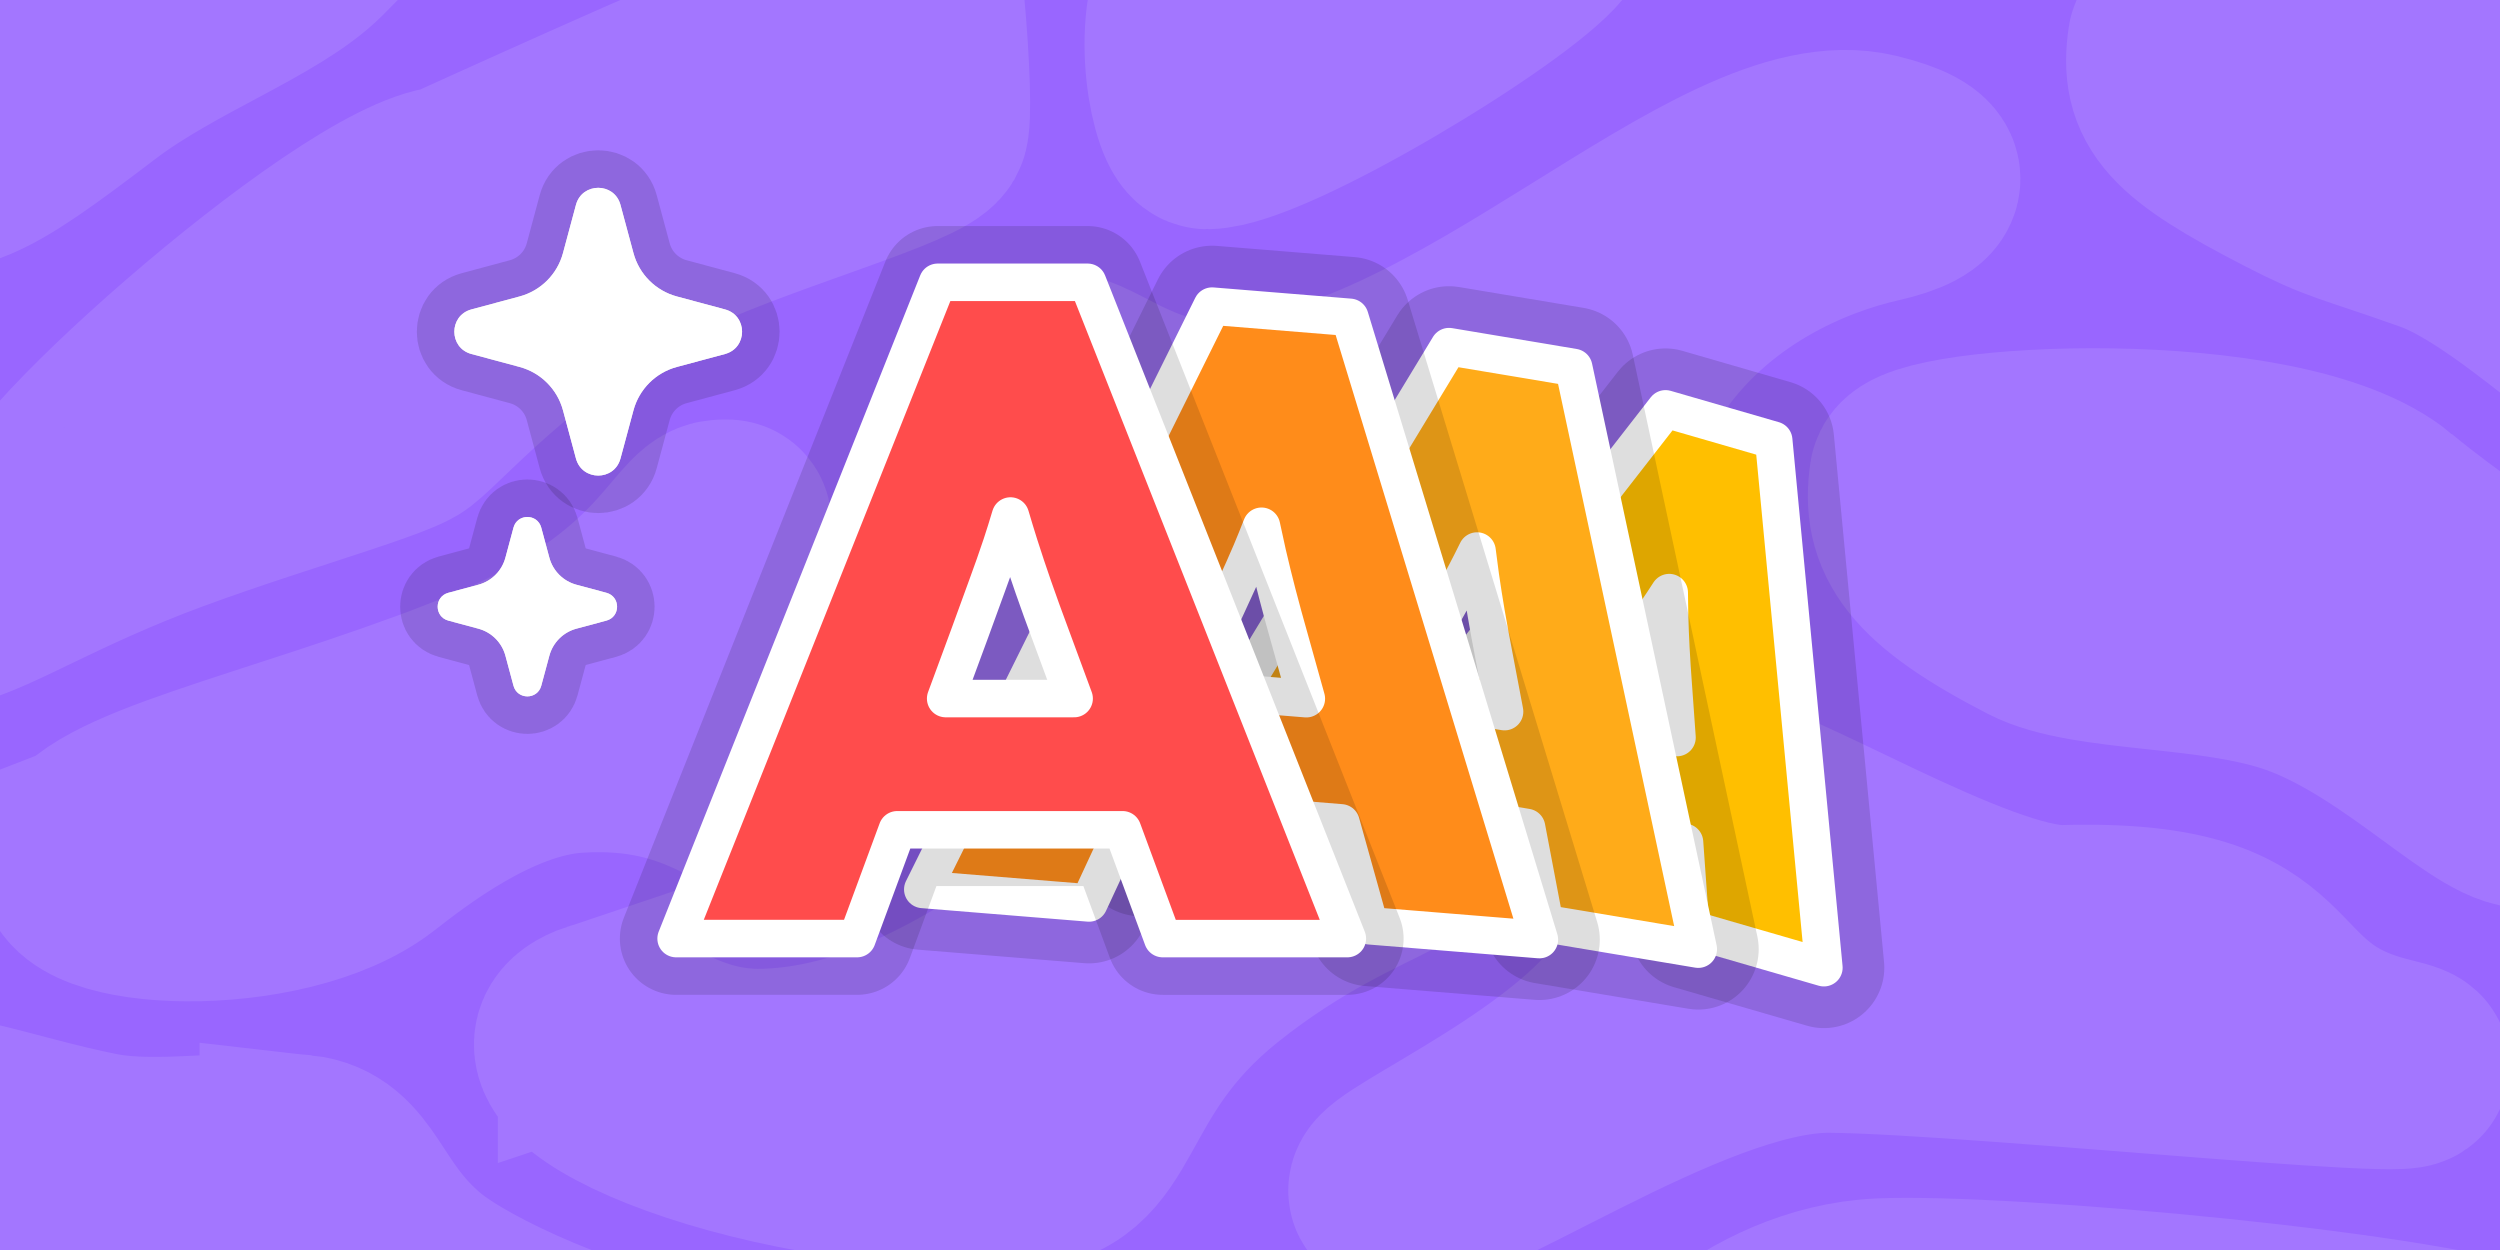
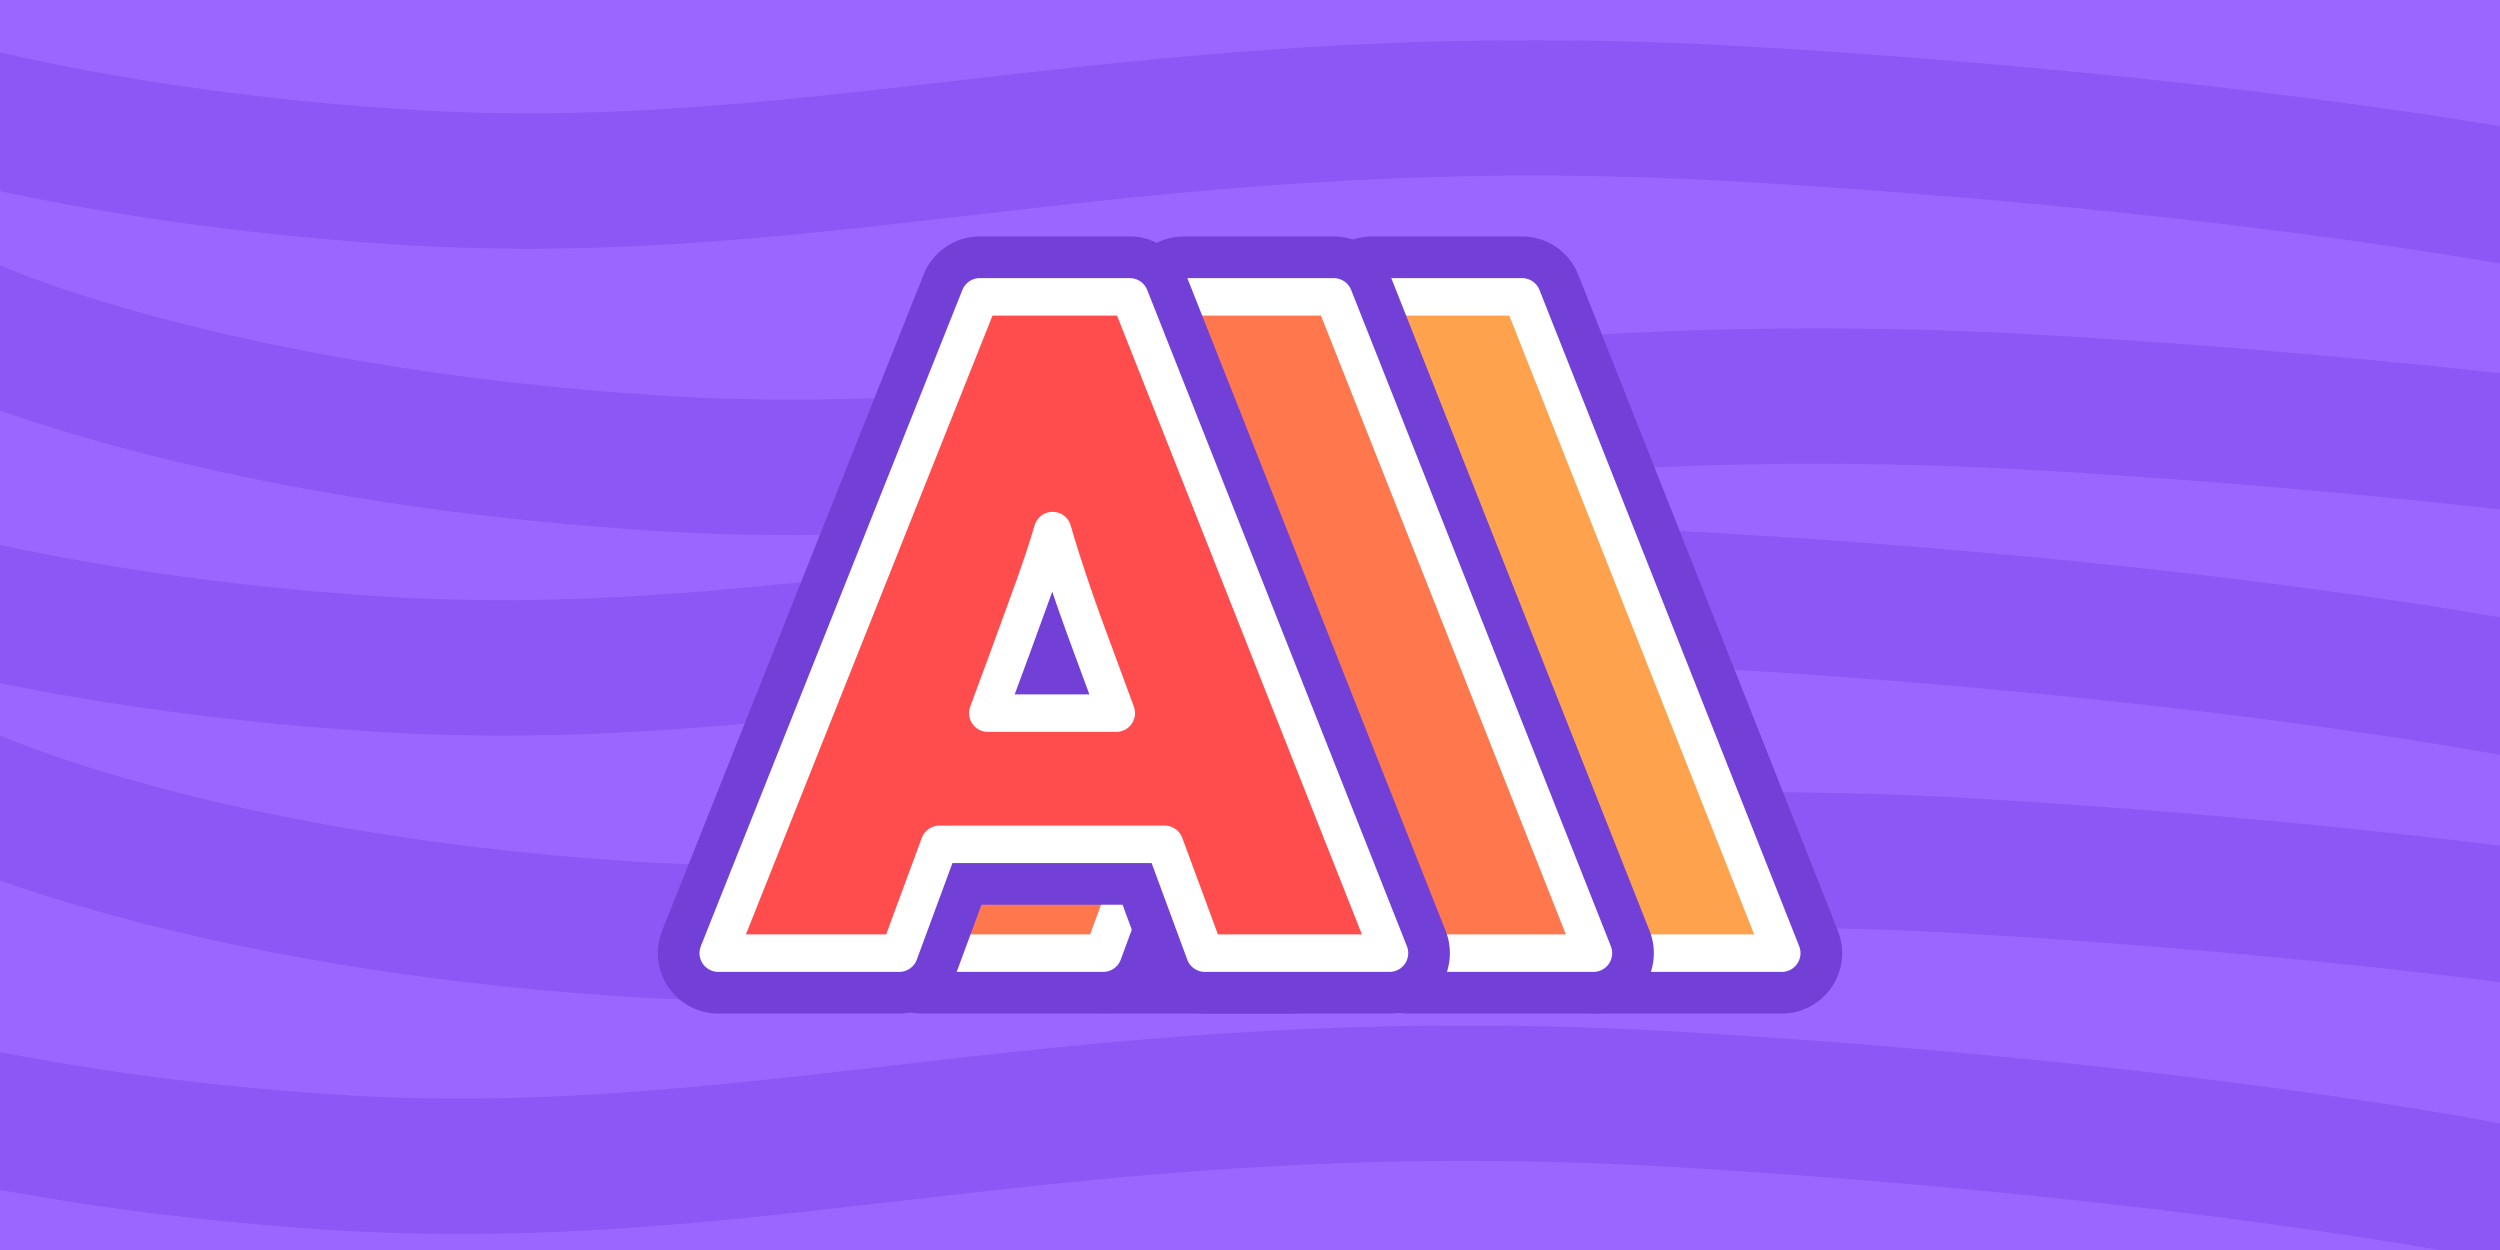
- <svg xmlns="http://www.w3.org/2000/svg" version="1.1" width="600" height="300" viewBox="0,0,600,300">
-   <defs>
-     <clipPath id="clip-1">
-       <path d="M0,0h600v300h-600z" fill="none" fill-rule="nonzero" stroke="none" stroke-width="1" stroke-linecap="butt" stroke-linejoin="miter" />
-     </clipPath>
-     <clipPath id="clip-2">
-       <path d="M0,0h600v300h-600z" fill="none" fill-rule="nonzero" stroke="none" stroke-width="1" stroke-linecap="square" stroke-linejoin="miter" />
-     </clipPath>
-   </defs>
-   <g clip-path="url(#clip-2)" data-paper-data="{&quot;isPaintingLayer&quot;:true}" stroke-miterlimit="10" stroke-dasharray="" stroke-dashoffset="0" style="mix-blend-mode: normal">
-     <path d="M0,300v-300h600v300z" fill="#9966ff" fill-rule="nonzero" stroke="none" stroke-width="1" stroke-linecap="butt" stroke-linejoin="miter" />
-     <path d="M178.753,13.923c17.293,-2.817 29.916,-48.562 37.291,-43.024c4.306,3.234 8.405,56.641 6.426,60.029c-2.86,4.896 -37.431,14.322 -61.058,24.988c-34.68,15.655 -56.52,41.203 -63.329,46.468c-4.902,3.791 -42.359,13.835 -67.507,24.171c-24.988,10.269 -35.645,18.036 -47.427,19.88c-5.432,0.85 29.807,-19.496 27.177,-20.066c-11.26,-2.439 74.298,-79.579 97.757,-81.534c0,0 66.355,-30.208 70.67,-30.911z" fill="none" fill-rule="nonzero" stroke="#a376ff" stroke-width="48.5" stroke-linecap="round" stroke-linejoin="miter" />
-     <path d="M112.908,167.069c48.055,-18.576 52.686,-41.473 59.842,-42.069c6.075,-0.506 -1.155,0.722 3.157,21.003c1.86,12.453 6.599,23.598 11.189,31.053c4.302,6.988 8.778,10.552 1.818,14.203c-8.448,4.431 -17.994,-12.947 -50.817,-10.798c-20.451,1.339 -41.238,17.905 -48.846,23.789c-21.634,16.73 -73.421,14.212 -70,1.75c3.421,-12.462 45.602,-20.355 93.658,-38.931z" fill="none" fill-rule="nonzero" stroke="#a376ff" stroke-width="48.5" stroke-linecap="round" stroke-linejoin="miter" />
-     <path d="M143.732,245.445c6.626,-2.216 18.163,11.906 39.748,11.311c58.219,-1.605 103.161,-68.512 139.405,-59.782c32.571,7.845 4.827,5.21 -31.406,34.24c-31.116,24.931 -24.382,48.657 -47.445,49.051c-66.965,1.145 -124.799,-26.629 -100.302,-34.821z" fill="none" fill-rule="nonzero" stroke="#a376ff" stroke-width="48.5" stroke-linecap="round" stroke-linejoin="miter" />
-     <path d="M253.232,89.945c6.626,-2.216 18.163,11.906 39.748,11.311c58.219,-1.605 120.161,-73.012 156.405,-64.282c15.237,3.67 14.563,8.354 0.695,11.493c-15.778,3.571 -41.444,13.872 -57.501,38.448c-17.476,26.748 1.518,49.957 -21.545,50.351c-10.172,0.174 -23.662,-9.382 -59.863,-9.646c-35.217,-0.257 -52.869,23.993 -65.089,20.241c-12.219,-3.752 -7.263,-53.097 7.15,-57.916z" fill="none" fill-rule="nonzero" stroke="#a376ff" stroke-width="48.5" stroke-linecap="round" stroke-linejoin="miter" />
-     <path d="M414.232,191.945c6.626,-2.216 59.663,30.906 81.248,30.311c58.219,-1.605 41.161,22.988 77.405,31.718c32.571,7.845 -97.513,-6.09 -133.714,-6.354c-35.217,-0.257 -92.869,42.493 -105.089,38.741c-6.788,-2.084 41.073,-21.421 58.522,-45.301c16.346,-22.371 15.221,-46.973 21.628,-49.115z" fill="none" fill-rule="nonzero" stroke="#a376ff" stroke-width="48.5" stroke-linecap="round" stroke-linejoin="miter" />
-     <path d="M572.922,122.795c25.42,21.118 53.783,33.121 30.157,43.786c-4.472,2.019 7.63,26.094 4.604,26.96c-8.64,2.472 -30.47,-22.623 -55.717,-31.616c-20.685,-7.368 -50.55,-5.337 -63.815,-12.175c-26.38,-13.599 -31.58,-22.234 -29.657,-35.216c1.139,-7.692 89.01,-12.858 114.43,8.261z" fill="none" fill-rule="nonzero" stroke="#a376ff" stroke-width="48.5" stroke-linecap="round" stroke-linejoin="miter" />
-     <path d="M370.981,-15.831c-9.576,11.795 -66.86,46.343 -81.259,46.592c-3.564,0.062 -8.94,-24.758 -1.294,-37.46c17.065,-28.35 48.963,-19.244 64.426,-24.261c15.463,-5.017 23.552,8.447 18.127,15.129z" fill="none" fill-rule="nonzero" stroke="#a376ff" stroke-width="48.5" stroke-linecap="round" stroke-linejoin="miter" />
-     <path d="M644.679,58.682c-6.384,2.882 8.168,38.628 3.115,39.069c-8.595,0.75 -41.961,-34.478 -63.429,-42.126c-20.685,-7.368 -21.35,-6.537 -34.615,-13.375c-26.38,-13.599 -31.18,-19.234 -29.257,-32.216c1.139,-7.692 71.61,-1.058 97.03,20.061c0,0 27.494,28.434 27.157,28.587z" fill="none" fill-rule="nonzero" stroke="#a376ff" stroke-width="48.5" stroke-linecap="round" stroke-linejoin="miter" />
-     <path d="M-13.765,-10.417c17.809,-27.838 103.102,-49.591 106.522,-42.608c5.772,11.786 2.91,18.611 -18.097,39.577c-10.563,10.543 -34.594,19.006 -52.065,32.305c-28.795,21.919 -33.011,23.783 -51.801,21.601c-25.749,-2.99 -2.368,-23.037 15.442,-50.875z" data-paper-data="{&quot;index&quot;:null}" fill="none" fill-rule="nonzero" stroke="#a376ff" stroke-width="48.5" stroke-linecap="round" stroke-linejoin="miter" />
-     <path d="M72.134,277.369c12.63,1.41 12.393,14.746 27.6,27.54c10.967,9.227 42.836,23.666 67.218,27.133c33.169,4.716 -147.4,-23.552 -183.463,-20.376c-35.082,3.089 -31.668,-40.043 -15.16,-44.025c13.999,-3.377 33.127,4.826 55.094,9.153c14.973,2.949 34.014,-1.065 48.711,0.576z" fill="none" fill-rule="nonzero" stroke="#a376ff" stroke-width="48.5" stroke-linecap="round" stroke-linejoin="miter" />
-     <g fill-rule="evenodd" stroke-linecap="butt">
-       <path d="M400.615,142.227c-1.006,1.567 -2.011,3.083 -3.014,4.546c-1.415,2.052 -2.94,4.187 -4.575,6.404c-1.81,2.458 -3.612,4.923 -5.404,7.394l-7.375,10.001l22.234,6.44l-0.889,-12.394c-0.229,-2.983 -0.423,-5.968 -0.583,-8.956c-0.141,-2.663 -0.247,-5.327 -0.319,-7.993c-0.044,-1.813 -0.069,-3.627 -0.075,-5.441zM425.685,105.646l12.048,126.601l-31.954,-9.256l-1.495,-20.842l-38.998,-11.296l-12.402,16.816l-31.32,-9.072l78.162,-100.471z" fill="none" stroke="none" stroke-width="1" stroke-linejoin="miter" />
-       <path d="M400.615,142.227c-1.006,1.567 -2.011,3.083 -3.014,4.546c-1.415,2.052 -2.94,4.187 -4.575,6.404c-1.81,2.458 -3.612,4.923 -5.404,7.394l-7.375,10.001l22.234,6.44l-0.889,-12.394c-0.229,-2.983 -0.423,-5.968 -0.583,-8.956c-0.141,-2.663 -0.247,-5.327 -0.319,-7.993c-0.044,-1.813 -0.069,-3.627 -0.075,-5.441zM425.685,105.646l12.048,126.601l-31.954,-9.256l-1.495,-20.842l-38.998,-11.296l-12.402,16.816l-31.32,-9.072l78.162,-100.471z" fill="#9966ff" stroke-opacity="0.129" stroke="#000000" stroke-width="29" stroke-linejoin="round" />
-       <path d="M400.615,142.227c-1.006,1.567 -2.011,3.083 -3.014,4.546c-1.415,2.052 -2.94,4.187 -4.575,6.404c-1.81,2.458 -3.612,4.923 -5.404,7.394l-7.375,10.001l22.234,6.44l-0.889,-12.394c-0.229,-2.983 -0.423,-5.968 -0.583,-8.956c-0.141,-2.663 -0.247,-5.327 -0.319,-7.993c-0.044,-1.813 -0.069,-3.627 -0.075,-5.441zM425.685,105.646l12.048,126.601l-31.954,-9.256l-1.495,-20.842l-38.998,-11.296l-12.402,16.816l-31.32,-9.072l78.162,-100.471z" fill="none" stroke="none" stroke-width="1" stroke-linejoin="miter" />
-       <path d="M400.615,142.227c-1.006,1.567 -2.011,3.083 -3.014,4.546c-1.415,2.052 -2.94,4.187 -4.575,6.404c-1.81,2.458 -3.612,4.923 -5.404,7.394l-7.375,10.001l22.234,6.44l-0.889,-12.394c-0.229,-2.983 -0.423,-5.968 -0.583,-8.956c-0.141,-2.663 -0.247,-5.327 -0.319,-7.993c-0.044,-1.813 -0.069,-3.627 -0.075,-5.441zM425.685,105.646l12.048,126.601l-31.954,-9.256l-1.495,-20.842l-38.998,-11.296l-12.402,16.816l-31.32,-9.072l78.162,-100.471z" fill="#ffbf00" stroke="#ffffff" stroke-width="9" stroke-linejoin="round" />
-     </g>
-     <g fill-rule="evenodd" stroke-linecap="butt">
-       <path d="M354.494,132.248c-0.918,1.878 -1.841,3.7 -2.77,5.461c-1.311,2.472 -2.734,5.051 -4.268,7.735c-1.699,2.976 -3.387,5.958 -5.064,8.947l-6.923,12.11l25.629,4.29l-2.603,-13.705c-0.643,-3.296 -1.248,-6.6 -1.815,-9.91c-0.504,-2.951 -0.969,-5.908 -1.395,-8.871c-0.284,-2.016 -0.548,-4.035 -0.791,-6.057zM377.692,88.199l29.895,139.598l-36.834,-6.165l-4.377,-23.045l-44.953,-7.524l-11.643,20.363l-36.102,-6.043l74.089,-122.192z" fill="none" stroke="none" stroke-width="1" stroke-linejoin="miter" />
-       <path d="M354.494,132.248c-0.918,1.878 -1.841,3.7 -2.77,5.461c-1.311,2.472 -2.734,5.051 -4.268,7.735c-1.699,2.976 -3.387,5.958 -5.064,8.947l-6.923,12.11l25.629,4.29l-2.603,-13.705c-0.643,-3.296 -1.248,-6.6 -1.815,-9.91c-0.504,-2.951 -0.969,-5.908 -1.395,-8.871c-0.284,-2.016 -0.548,-4.035 -0.791,-6.057zM377.692,88.199l29.895,139.598l-36.834,-6.165l-4.377,-23.045l-44.953,-7.524l-11.643,20.363l-36.102,-6.043l74.089,-122.192z" fill="#9966ff" stroke-opacity="0.129" stroke="#000000" stroke-width="29" stroke-linejoin="round" />
-       <path d="M354.494,132.248c-0.918,1.878 -1.841,3.7 -2.77,5.461c-1.311,2.472 -2.734,5.051 -4.268,7.735c-1.699,2.976 -3.387,5.958 -5.064,8.947l-6.923,12.11l25.629,4.29l-2.603,-13.705c-0.643,-3.296 -1.248,-6.6 -1.815,-9.91c-0.504,-2.951 -0.969,-5.908 -1.395,-8.871c-0.284,-2.016 -0.548,-4.035 -0.791,-6.057zM377.692,88.199l29.895,139.598l-36.834,-6.165l-4.377,-23.045l-44.953,-7.524l-11.643,20.363l-36.102,-6.043l74.089,-122.192z" fill="none" stroke="none" stroke-width="1" stroke-linejoin="miter" />
-       <path d="M354.494,132.248c-0.918,1.878 -1.841,3.7 -2.77,5.461c-1.311,2.472 -2.734,5.051 -4.268,7.735c-1.699,2.976 -3.387,5.958 -5.064,8.947l-6.923,12.11l25.629,4.29l-2.603,-13.705c-0.643,-3.296 -1.248,-6.6 -1.815,-9.91c-0.504,-2.951 -0.969,-5.908 -1.395,-8.871c-0.284,-2.016 -0.548,-4.035 -0.791,-6.057zM377.692,88.199l29.895,139.598l-36.834,-6.165l-4.377,-23.045l-44.953,-7.524l-11.643,20.363l-36.102,-6.043l74.089,-122.192z" fill="#ffab19" stroke="#ffffff" stroke-width="9" stroke-linejoin="round" />
-     </g>
-     <g fill-rule="evenodd" stroke-linecap="butt">
-       <path d="M302.762,126.302c-0.826,2.132 -1.664,4.201 -2.513,6.206c-1.2,2.815 -2.512,5.756 -3.935,8.823c-1.576,3.4 -3.14,6.805 -4.692,10.217l-6.424,13.835l28.323,2.304l-4.103,-14.692c-1.005,-3.532 -1.97,-7.076 -2.894,-10.63c-0.822,-3.169 -1.602,-6.348 -2.34,-9.537c-0.496,-2.171 -0.97,-4.346 -1.422,-6.526zM323.965,76.161l45.484,149.342l-40.704,-3.312l-6.901,-24.705l-49.677,-4.042l-10.803,23.264l-39.896,-3.246l69.429,-139.992z" fill="none" stroke="none" stroke-width="1" stroke-linejoin="miter" />
-       <path d="M302.762,126.302c-0.826,2.132 -1.664,4.201 -2.513,6.206c-1.2,2.815 -2.512,5.756 -3.935,8.823c-1.576,3.4 -3.14,6.805 -4.692,10.217l-6.424,13.835l28.323,2.304l-4.103,-14.692c-1.005,-3.532 -1.97,-7.076 -2.894,-10.63c-0.822,-3.169 -1.602,-6.348 -2.34,-9.537c-0.496,-2.171 -0.97,-4.346 -1.422,-6.526zM323.965,76.161l45.484,149.342l-40.704,-3.312l-6.901,-24.705l-49.677,-4.042l-10.803,23.264l-39.896,-3.246l69.429,-139.992z" fill="#9966ff" stroke-opacity="0.129" stroke="#000000" stroke-width="29" stroke-linejoin="round" />
-       <path d="M302.762,126.302c-0.826,2.132 -1.664,4.201 -2.513,6.206c-1.2,2.815 -2.512,5.756 -3.935,8.823c-1.576,3.4 -3.14,6.805 -4.692,10.217l-6.424,13.835l28.323,2.304l-4.103,-14.692c-1.005,-3.532 -1.97,-7.076 -2.894,-10.63c-0.822,-3.169 -1.602,-6.348 -2.34,-9.537c-0.496,-2.171 -0.97,-4.346 -1.422,-6.526zM323.965,76.161l45.484,149.342l-40.704,-3.312l-6.901,-24.705l-49.677,-4.042l-10.803,23.264l-39.896,-3.246l69.429,-139.992z" fill="none" stroke="none" stroke-width="1" stroke-linejoin="miter" />
-       <path d="M302.762,126.302c-0.826,2.132 -1.664,4.201 -2.513,6.206c-1.2,2.815 -2.512,5.756 -3.935,8.823c-1.576,3.4 -3.14,6.805 -4.692,10.217l-6.424,13.835l28.323,2.304l-4.103,-14.692c-1.005,-3.532 -1.97,-7.076 -2.894,-10.63c-0.822,-3.169 -1.602,-6.348 -2.34,-9.537c-0.496,-2.171 -0.97,-4.346 -1.422,-6.526zM323.965,76.161l45.484,149.342l-40.704,-3.312l-6.901,-24.705l-49.677,-4.042l-10.803,23.264l-39.896,-3.246l69.429,-139.992z" fill="#ff8c1a" stroke="#ffffff" stroke-width="9" stroke-linejoin="round" />
-     </g>
-     <g fill-rule="evenodd" stroke-linecap="butt">
-       <path d="M242.515,123.845c-0.706,2.378 -1.43,4.69 -2.172,6.933c-1.05,3.15 -2.21,6.446 -3.479,9.888c-1.27,3.442 -2.66,7.263 -4.175,11.462l-5.73,15.528h30.833l-5.73,-15.528c-1.398,-3.732 -2.753,-7.479 -4.065,-11.242c-1.167,-3.355 -2.29,-6.724 -3.369,-10.108c-0.728,-2.304 -1.433,-4.615 -2.113,-6.933zM261.035,67.753l62.328,157.508h-44.311l-9.637,-26.111h-54.079l-9.636,26.11h-43.433l62.769,-157.507z" fill="none" stroke="none" stroke-width="1" stroke-linejoin="miter" />
-       <path d="M242.515,123.845c-0.706,2.378 -1.43,4.69 -2.172,6.933c-1.05,3.15 -2.21,6.446 -3.479,9.888c-1.27,3.442 -2.66,7.263 -4.175,11.462l-5.73,15.528h30.833l-5.73,-15.528c-1.398,-3.732 -2.753,-7.479 -4.065,-11.242c-1.167,-3.355 -2.29,-6.724 -3.369,-10.108c-0.728,-2.304 -1.433,-4.615 -2.113,-6.933zM261.035,67.753l62.328,157.508h-44.311l-9.637,-26.111h-54.079l-9.636,26.11h-43.433l62.769,-157.507z" fill="#9966ff" stroke-opacity="0.129" stroke="#000000" stroke-width="27" stroke-linejoin="round" />
-       <path d="M242.515,123.845c-0.706,2.378 -1.43,4.69 -2.172,6.933c-1.05,3.15 -2.21,6.446 -3.479,9.888c-1.27,3.442 -2.66,7.263 -4.175,11.462l-5.73,15.528h30.833l-5.73,-15.528c-1.398,-3.732 -2.753,-7.479 -4.065,-11.242c-1.167,-3.355 -2.29,-6.724 -3.369,-10.108c-0.728,-2.304 -1.433,-4.615 -2.113,-6.933zM261.035,67.753l62.328,157.508h-44.311l-9.636,-26.111h-54.08l-9.636,26.11h-43.433l62.769,-157.507z" fill="none" stroke="none" stroke-width="1" stroke-linejoin="miter" />
-       <path d="M242.515,123.845c-0.706,2.378 -1.43,4.69 -2.172,6.933c-1.05,3.15 -2.21,6.446 -3.479,9.888c-1.27,3.442 -2.66,7.263 -4.175,11.462l-5.73,15.528h30.833l-5.73,-15.528c-1.398,-3.732 -2.753,-7.479 -4.065,-11.242c-1.167,-3.355 -2.29,-6.724 -3.369,-10.108c-0.728,-2.304 -1.433,-4.615 -2.113,-6.933zM261.035,67.753l62.328,157.508h-44.311l-9.636,-26.111h-54.08l-9.636,26.11h-43.433l62.769,-157.507z" fill="#ff4c4c" stroke="#ffffff" stroke-width="9" stroke-linejoin="round" />
-     </g>
-     <g fill="#ffffff" fill-rule="evenodd" stroke-linecap="butt" stroke-linejoin="miter">
-       <path d="M124.697,71.15c5.084,-1.364 9.055,-5.335 10.418,-10.418l3.108,-11.558c1.476,-5.465 9.228,-5.465 10.694,0l3.116,11.557c1.363,5.082 5.33,9.053 10.411,10.419l11.558,3.108c5.465,1.476 5.465,9.228 0,10.703l-11.557,3.108c-5.078,1.366 -9.044,5.332 -10.411,10.41l-3.116,11.559c-1.468,5.465 -9.22,5.465 -10.695,0l-3.108,-11.557c-1.367,-5.08 -5.337,-9.048 -10.418,-10.411l-11.559,-3.108c-5.464,-1.476 -5.464,-9.228 0,-10.703z" stroke-opacity="0.129" stroke="#000000" stroke-width="18" />
-       <path d="M124.697,71.15c5.084,-1.364 9.055,-5.335 10.418,-10.418l3.108,-11.558c1.476,-5.465 9.228,-5.465 10.694,0l3.116,11.557c1.363,5.082 5.33,9.053 10.411,10.419l11.558,3.108c5.465,1.476 5.465,9.228 0,10.703l-11.557,3.108c-5.078,1.366 -9.044,5.332 -10.411,10.41l-3.116,11.559c-1.468,5.465 -9.22,5.465 -10.695,0l-3.108,-11.557c-1.367,-5.08 -5.337,-9.048 -10.418,-10.411l-11.559,-3.108c-5.464,-1.476 -5.464,-9.228 0,-10.703z" stroke="none" stroke-width="1" />
-     </g>
-     <g fill="#ffffff" fill-rule="evenodd" stroke-linecap="butt" stroke-linejoin="miter">
-       <path d="M114.802,140.333c3.17,-0.85 5.646,-3.326 6.496,-6.496l1.938,-7.207c0.92,-3.407 5.754,-3.407 6.668,0l1.943,7.206c0.85,3.169 3.323,5.644 6.491,6.497l7.207,1.938c3.407,0.92 3.407,5.754 0,6.673l-7.206,1.938c-3.166,0.852 -5.639,3.325 -6.491,6.491l-1.943,7.207c-0.916,3.407 -5.749,3.407 -6.669,0l-1.938,-7.206c-0.852,-3.168 -3.328,-5.641 -6.496,-6.491l-7.207,-1.938c-3.407,-0.92 -3.407,-5.754 0,-6.673z" stroke-opacity="0.129" stroke="#000000" stroke-width="18" />
-       <path d="M114.802,140.333c3.17,-0.85 5.646,-3.326 6.496,-6.496l1.938,-7.207c0.92,-3.407 5.754,-3.407 6.668,0l1.943,7.206c0.85,3.169 3.323,5.644 6.491,6.497l7.207,1.938c3.407,0.92 3.407,5.754 0,6.673l-7.206,1.938c-3.166,0.852 -5.639,3.325 -6.491,6.491l-1.943,7.207c-0.916,3.407 -5.749,3.407 -6.669,0l-1.938,-7.206c-0.852,-3.168 -3.328,-5.641 -6.496,-6.491l-7.207,-1.938c-3.407,-0.92 -3.407,-5.754 0,-6.673z" stroke="none" stroke-width="1" />
-     </g>
-     <path d="M548.671,326.509c-13.846,12.888 -14.347,10.884 -50.53,10.282c-21.955,-0.366 -31.328,4.051 -46.084,1.814c-29.344,-4.448 -50.693,16.749 -53.024,3.834c-0.535,-2.965 21.662,-29.223 52.361,-30.584c29.172,-1.293 134.871,8.221 155.544,17.569c13.716,6.202 -53.631,-7.229 -58.266,-2.915z" fill="none" fill-rule="nonzero" stroke="#a376ff" stroke-width="48.5" stroke-linecap="round" stroke-linejoin="miter" />
-     <path d="M0,0h600v300h-600z" fill-opacity="0" fill="#000000" fill-rule="evenodd" stroke="none" stroke-width="1" stroke-linecap="square" stroke-linejoin="miter" />
-     <path d="M0,0h600v300h-600z" fill-opacity="0" fill="#000000" fill-rule="evenodd" stroke="none" stroke-width="1" stroke-linecap="square" stroke-linejoin="miter" />
+ <svg xmlns="http://www.w3.org/2000/svg" width="600" height="300">
+   <path fill="#96f" d="M0 300V0h600v300z" style="mix-blend-mode:normal;stroke-miterlimit:10;stroke-dasharray:none;stroke-dashoffset:0" />
+   <path fill="none" stroke="#8955f2" stroke-linecap="round" stroke-opacity=".804" stroke-width="32.5" d="M-8.874 145.458c25.218 5.718 58.22 11.212 98.626 13.844 104.172 6.785 178.557-23.678 324.614-14.962 122.195 7.292 195.458 22.135 195.458 22.135M629.191 223.289c-33.5-4.876-86.35-11.273-154.356-15.331-146.057-8.716-220.442 21.747-324.614 14.962C46.757 216.18-8.16 190.678-8.16 190.678M622.918 108.62c-33.39-4.161-77.776-8.692-131.24-11.88-150.655-8.983-227.316 21.348-334.769 14.372C50.186 104.183-6.501 78.58-6.501 78.58M-16.081 265.757c24.805 5.468 56.77 10.631 95.556 13.158 104.172 6.785 178.557-23.678 324.614-14.962 122.195 7.292 195.458 22.135 195.458 22.135M-14.171 25.897c26.34 6.625 63.186 13.504 109.95 16.55 104.173 6.786 178.558-23.678 324.614-14.962C542.59 34.777 615.852 49.62 615.852 49.62" style="mix-blend-mode:normal;stroke-miterlimit:10;stroke-dasharray:none;stroke-dashoffset:0" />
+   <g fill-rule="evenodd" style="mix-blend-mode:normal;stroke-miterlimit:10;stroke-dasharray:none;stroke-dashoffset:0">
+     <path fill="none" d="M346.773 127.338c-.706 2.378-1.43 4.69-2.172 6.933-1.05 3.15-2.21 6.446-3.48 9.888a1671.47 1671.47 0 0 0-4.174 11.462l-5.73 15.528h30.833l-5.73-15.528a522.83 522.83 0 0 1-4.065-11.242 408.343 408.343 0 0 1-3.37-10.108 350.767 350.767 0 0 1-2.112-6.933zm18.519-56.092 62.329 157.508h-44.312l-9.636-26.111h-54.08l-9.636 26.11h-43.432l62.768-157.507Z" />
+     <path fill="#96f" stroke="#7240d6" stroke-linejoin="round" stroke-width="29" d="M346.773 127.338c-.706 2.378-1.43 4.69-2.172 6.933-1.05 3.15-2.21 6.446-3.48 9.888a1671.47 1671.47 0 0 0-4.174 11.462l-5.73 15.528h30.833l-5.73-15.528a522.83 522.83 0 0 1-4.065-11.242 408.343 408.343 0 0 1-3.37-10.108 350.767 350.767 0 0 1-2.112-6.933zm18.519-56.092 62.329 157.508h-44.312l-9.636-26.111h-54.08l-9.636 26.11h-43.432l62.768-157.507Z" />
+     <path fill="none" d="M346.773 127.338c-.706 2.378-1.43 4.69-2.172 6.933-1.05 3.15-2.21 6.446-3.48 9.888a1671.47 1671.47 0 0 0-4.174 11.462l-5.73 15.528h30.833l-5.73-15.528a522.827 522.827 0 0 1-4.065-11.242 408.302 408.302 0 0 1-3.37-10.108 350.767 350.767 0 0 1-2.112-6.933zm18.519-56.092 62.329 157.508h-44.312l-9.636-26.111h-54.08l-9.636 26.11h-43.432l62.768-157.507Z" />
+     <path fill="#ffa24d" stroke="#fff" stroke-linejoin="round" stroke-width="9" d="M346.773 127.338c-.706 2.378-1.43 4.69-2.172 6.933-1.05 3.15-2.21 6.446-3.48 9.888a1671.47 1671.47 0 0 0-4.174 11.462l-5.73 15.528h30.833l-5.73-15.528a522.827 522.827 0 0 1-4.065-11.242 408.302 408.302 0 0 1-3.37-10.108 350.767 350.767 0 0 1-2.112-6.933zm18.519-56.092 62.329 157.508h-44.312l-9.636-26.111h-54.08l-9.636 26.11h-43.432l62.768-157.507Z" />
+   </g>
+   <g fill-rule="evenodd" style="mix-blend-mode:normal;stroke-miterlimit:10;stroke-dasharray:none;stroke-dashoffset:0">
+     <path fill="none" d="M301.575 127.338c-.706 2.378-1.43 4.69-2.172 6.933-1.05 3.15-2.21 6.446-3.479 9.888a1671.47 1671.47 0 0 0-4.175 11.462l-5.73 15.528h30.833l-5.73-15.528a522.827 522.827 0 0 1-4.065-11.242 408.343 408.343 0 0 1-3.37-10.108 350.767 350.767 0 0 1-2.112-6.933zm18.519-56.092 62.33 157.508h-44.312l-9.637-26.111h-54.08l-9.636 26.11h-43.432l62.768-157.507Z" />
+     <path fill="#96f" stroke="#7240d6" stroke-linejoin="round" stroke-width="29" d="M301.575 127.338c-.706 2.378-1.43 4.69-2.172 6.933-1.05 3.15-2.21 6.446-3.479 9.888a1671.47 1671.47 0 0 0-4.175 11.462l-5.73 15.528h30.833l-5.73-15.528a522.827 522.827 0 0 1-4.065-11.242 408.343 408.343 0 0 1-3.37-10.108 350.767 350.767 0 0 1-2.112-6.933zm18.519-56.092 62.33 157.508h-44.312l-9.637-26.111h-54.08l-9.636 26.11h-43.432l62.768-157.507Z" />
+     <path fill="none" d="M301.575 127.338c-.706 2.378-1.43 4.69-2.172 6.933-1.05 3.15-2.21 6.446-3.479 9.888a1671.47 1671.47 0 0 0-4.175 11.462l-5.73 15.528h30.833l-5.73-15.528a522.827 522.827 0 0 1-4.065-11.242 408.343 408.343 0 0 1-3.37-10.108 350.767 350.767 0 0 1-2.112-6.933zm18.519-56.092 62.33 157.508h-44.312l-9.637-26.111h-54.08l-9.636 26.11h-43.432l62.768-157.507Z" />
+     <path fill="#ff774d" stroke="#fff" stroke-linejoin="round" stroke-width="9" d="M301.575 127.338c-.706 2.378-1.43 4.69-2.172 6.933-1.05 3.15-2.21 6.446-3.479 9.888a1671.47 1671.47 0 0 0-4.175 11.462l-5.73 15.528h30.833l-5.73-15.528a522.827 522.827 0 0 1-4.065-11.242 408.343 408.343 0 0 1-3.37-10.108 350.767 350.767 0 0 1-2.112-6.933zm18.519-56.092 62.33 157.508h-44.312l-9.637-26.111h-54.08l-9.636 26.11h-43.432l62.768-157.507Z" />
+   </g>
+   <g fill-rule="evenodd" style="mix-blend-mode:normal;stroke-miterlimit:10;stroke-dasharray:none;stroke-dashoffset:0">
+     <path fill="none" d="M252.627 127.338c-.706 2.378-1.43 4.69-2.172 6.933-1.05 3.15-2.21 6.446-3.479 9.888-1.27 3.442-2.66 7.263-4.175 11.462l-5.73 15.528h30.833l-5.73-15.528a522.885 522.885 0 0 1-4.065-11.242 408.343 408.343 0 0 1-3.369-10.108 350.767 350.767 0 0 1-2.113-6.933zm18.52-56.092 62.328 157.508h-44.311l-9.637-26.111h-54.079l-9.636 26.11h-43.433l62.769-157.507Z" />
+     <path fill="#96f" stroke="#7240d6" stroke-linejoin="round" stroke-width="29" d="M252.627 127.338c-.706 2.378-1.43 4.69-2.172 6.933-1.05 3.15-2.21 6.446-3.479 9.888-1.27 3.442-2.66 7.263-4.175 11.462l-5.73 15.528h30.833l-5.73-15.528a522.885 522.885 0 0 1-4.065-11.242 408.343 408.343 0 0 1-3.369-10.108 350.767 350.767 0 0 1-2.113-6.933zm18.52-56.092 62.328 157.508h-44.311l-9.637-26.111h-54.079l-9.636 26.11h-43.433l62.769-157.507Z" />
+     <path fill="none" d="M252.627 127.338c-.706 2.378-1.43 4.69-2.172 6.933-1.05 3.15-2.21 6.446-3.479 9.888-1.27 3.442-2.66 7.263-4.175 11.462l-5.73 15.528h30.833l-5.73-15.528a522.885 522.885 0 0 1-4.065-11.242 408.302 408.302 0 0 1-3.369-10.108 350.767 350.767 0 0 1-2.113-6.933zm18.52-56.092 62.328 157.508h-44.311l-9.636-26.111h-54.08l-9.636 26.11h-43.433l62.769-157.507Z" />
+     <path fill="#ff4c4c" stroke="#fff" stroke-linejoin="round" stroke-width="9" d="M252.627 127.338c-.706 2.378-1.43 4.69-2.172 6.933-1.05 3.15-2.21 6.446-3.479 9.888-1.27 3.442-2.66 7.263-4.175 11.462l-5.73 15.528h30.833l-5.73-15.528a522.885 522.885 0 0 1-4.065-11.242 408.302 408.302 0 0 1-3.369-10.108 350.767 350.767 0 0 1-2.113-6.933zm18.52-56.092 62.328 157.508h-44.311l-9.636-26.111h-54.08l-9.636 26.11h-43.433l62.769-157.507Z" />
  </g>
</svg>
